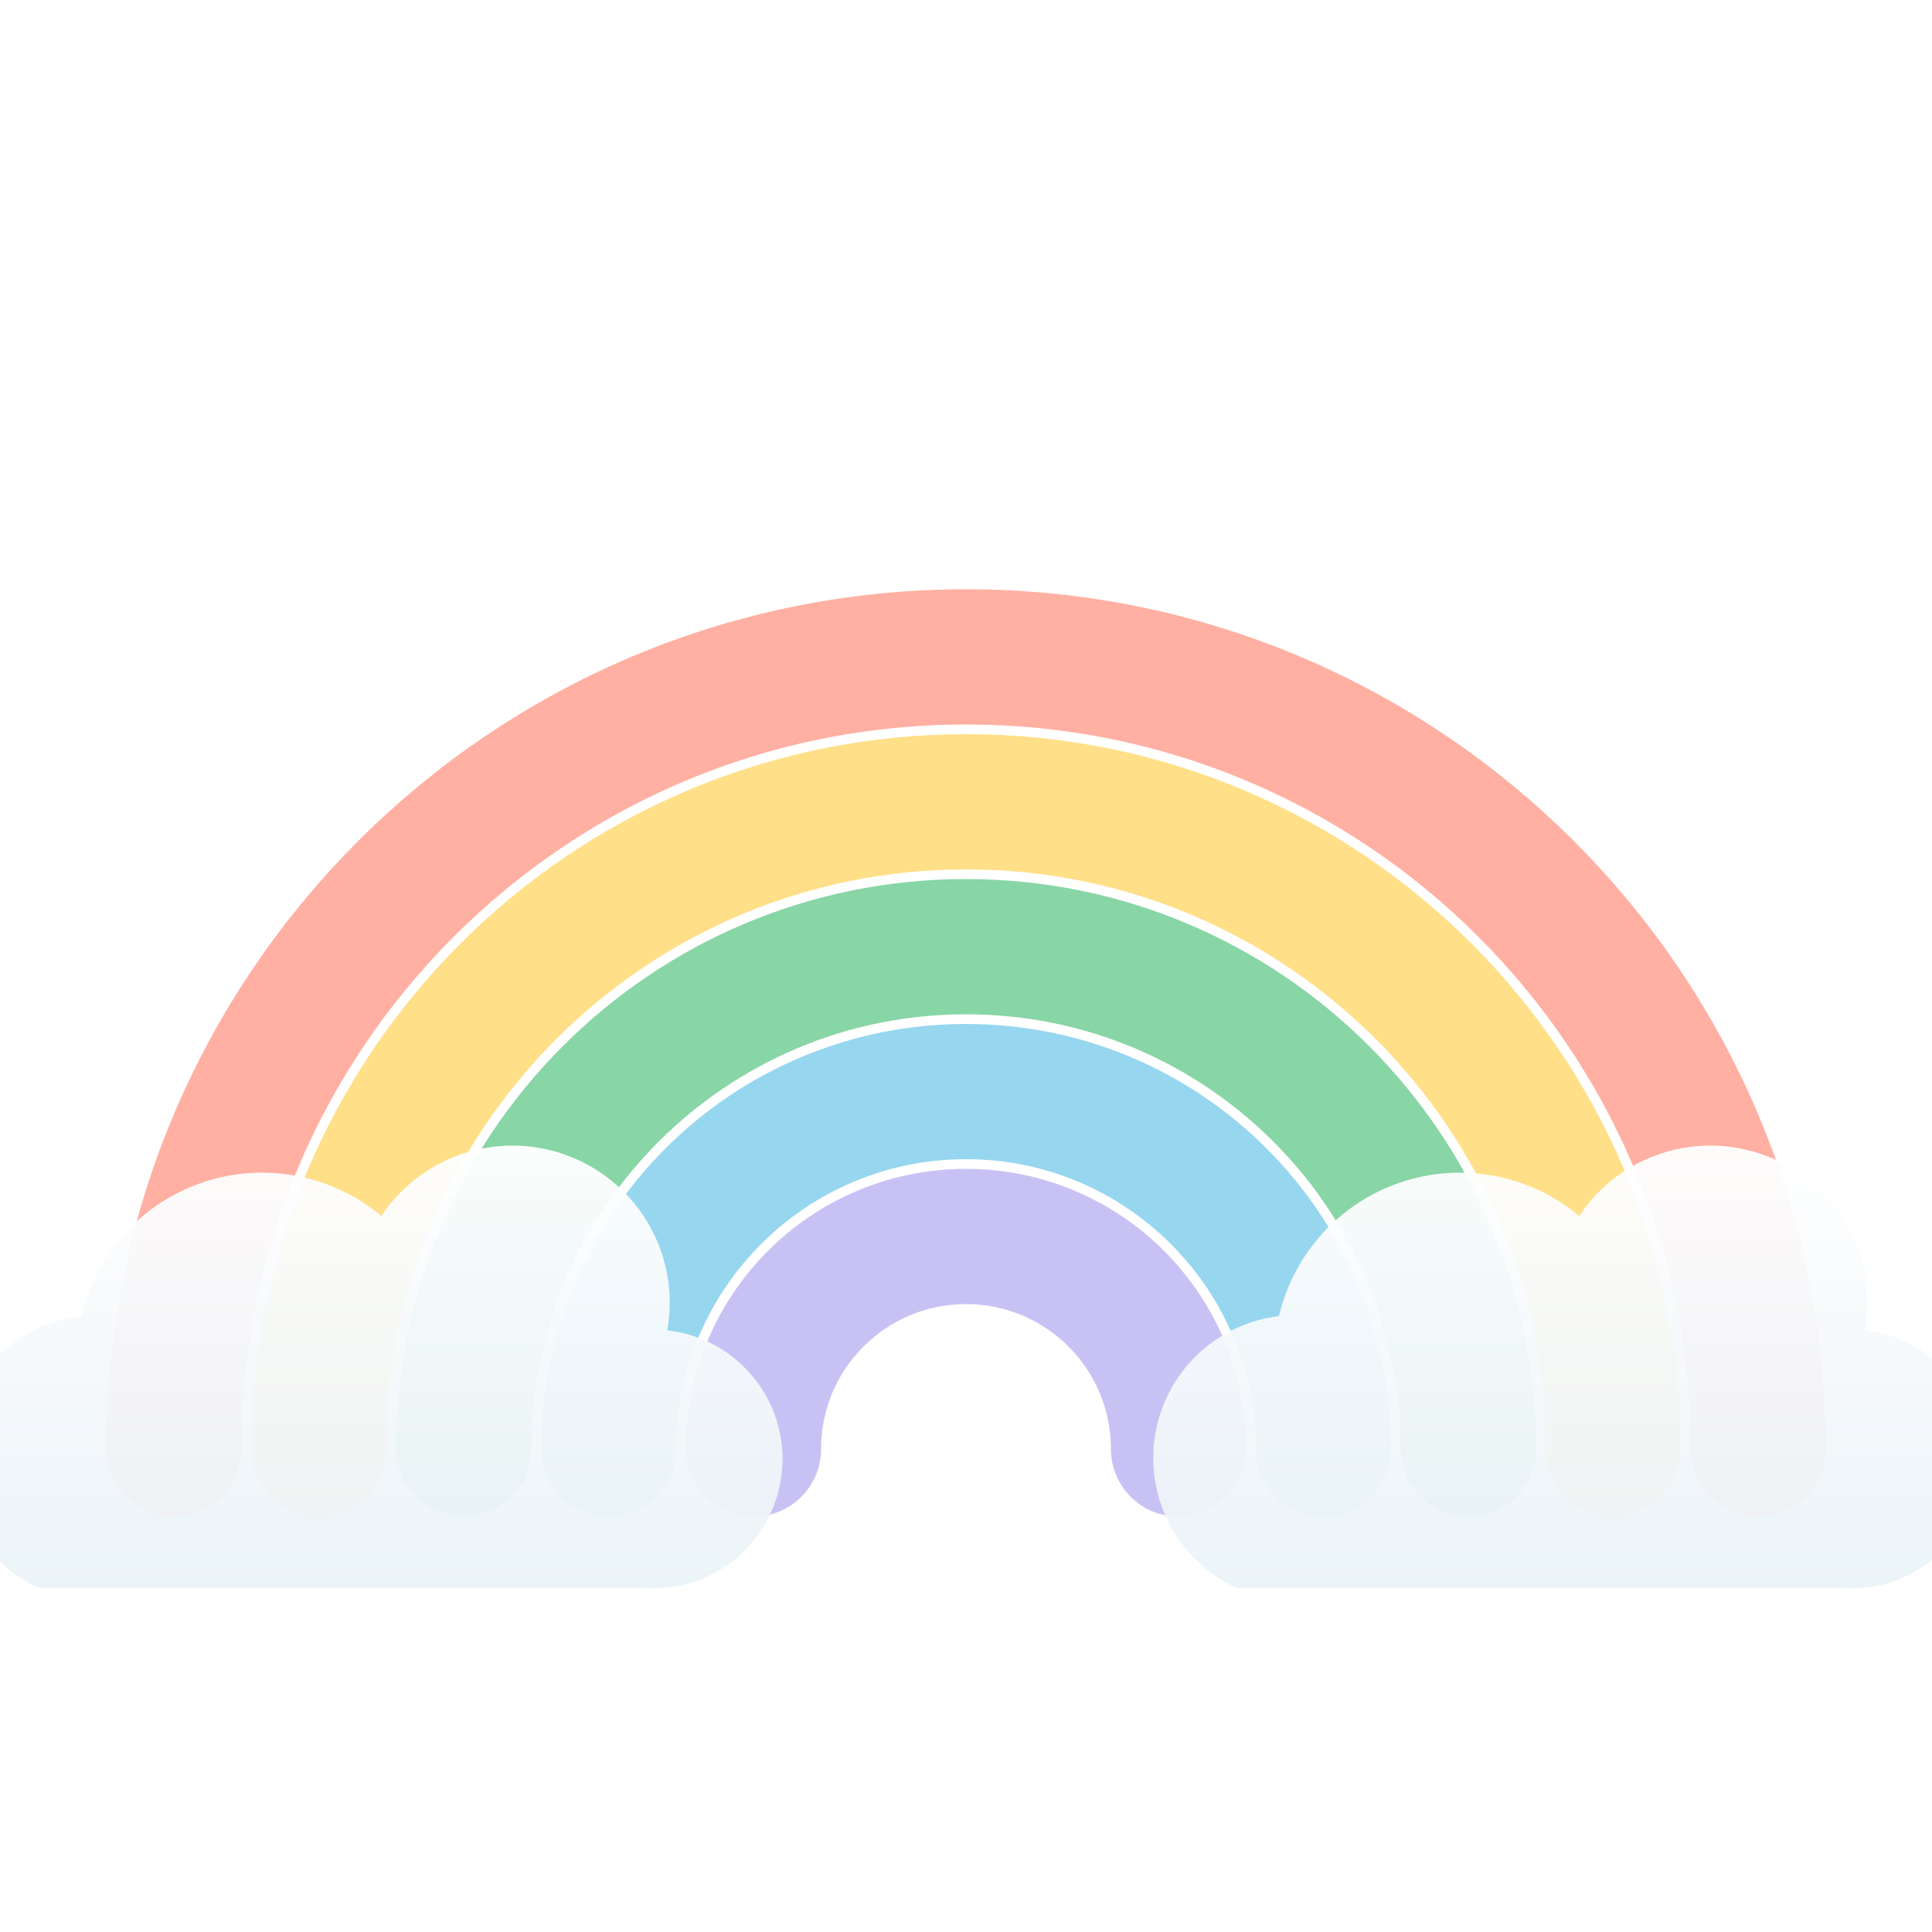
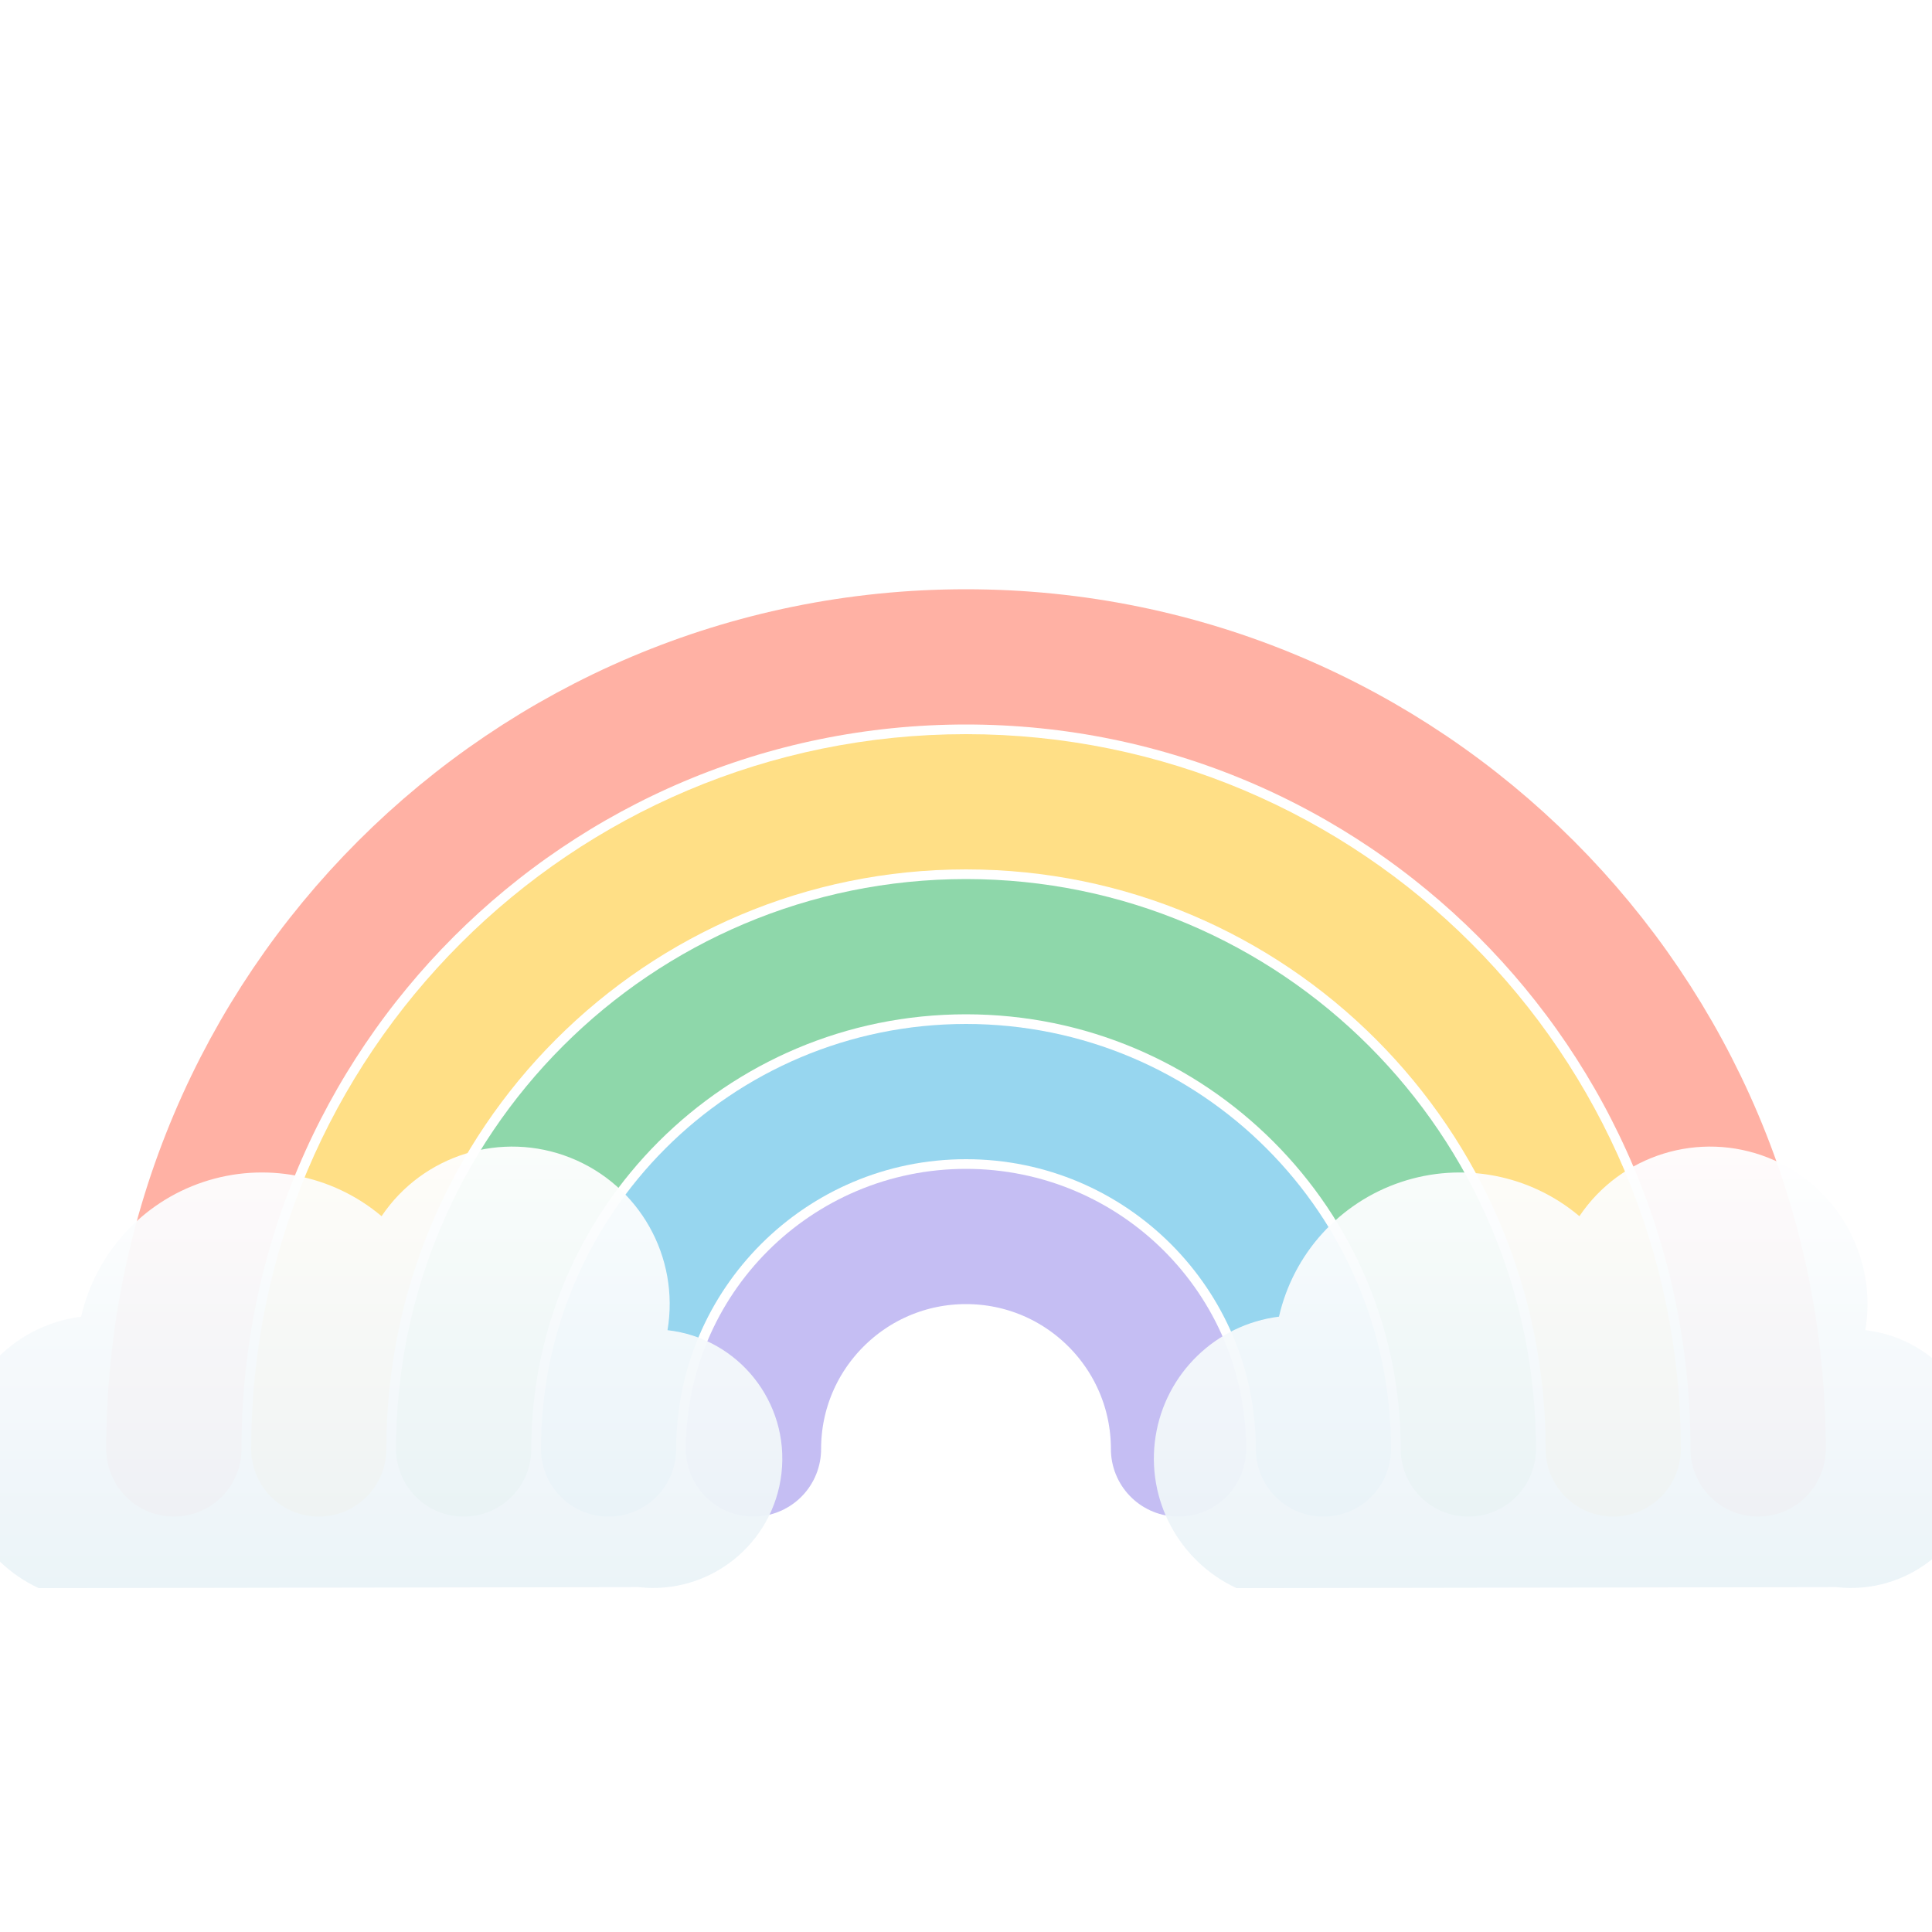
<svg xmlns="http://www.w3.org/2000/svg" viewBox="0 0 200 200" width="200" height="200">
  <defs>
    <linearGradient id="cloudFill" x1="0" y1="0" x2="0" y2="1">
      <stop offset="0" stop-color="#FFFFFF" />
      <stop offset="1" stop-color="#EAF3F8" />
    </linearGradient>
  </defs>
  <g id="item-rainbow">
    <g fill="none" stroke-linecap="round" opacity="0.9">
-       <path d="M 18 150 a 82 82 0 0 1 164 0" stroke="#FF9F8F" stroke-width="14" opacity="0.92" />
-       <path d="M 33 150 a 67 67 0 0 1 134 0" stroke="#FFD769" stroke-width="14" opacity="0.88" />
-       <path d="M 48 150 a 52 52 0 0 1 104 0" stroke="#63C88A" stroke-width="14" opacity="0.84" />
+       <path d="M 18 150 a 82 82 0 0 1 164 0" stroke="#FF9F8F" stroke-width="14" opacity="0.9" />
+       <path d="M 33 150 a 67 67 0 0 1 134 0" stroke="#FFD769" stroke-width="14" opacity="0.9" />
+       <path d="M 48 150 a 52 52 0 0 1 104 0" stroke="#63C88A" stroke-width="14" opacity="0.8" />
      <path d="M 63 150 a 37 37 0 0 1 74 0" stroke="#6FC7E8" stroke-width="14" opacity="0.8" />
-       <path d="M 78 150 a 22 22 0 0 1 44 0" stroke="#AFA5EF" stroke-width="14" opacity="0.76" />
+       <path d="M 78 150 a 22 22 0 0 1 44 0" stroke="#AFA5EF" stroke-width="14" opacity="0.8" />
    </g>
    <g opacity="0.95">
-       <path d="     M 3.96 164.36     a 14.8 14.8 0 0 1 4.44 -28.12     a 19.24 19.24 0 0 1 31.08 -10.36     a 16.28 16.28 0 0 1 29.6 11.84     a 13.32 13.32 0 0 1 -2.96 26.64     Z" fill="url(#cloudFill)" />
+       <path d=" M 4 164.4 a 14.8 14.8 0 0 1 4.4 -28.1 a 19.2 19.2 0 0 1 31.1 -10.4 a 16.3 16.3 0 0 1 29.6 11.8 a 13.3 13.3 0 0 1 -3 26.6 Z" fill="url(#cloudFill)" />
    </g>
    <g opacity="0.95">
-       <path d="     M 127.96 164.36     a 14.8 14.8 0 0 1 4.44 -28.12     a 19.24 19.24 0 0 1 31.08 -10.36     a 16.28 16.28 0 0 1 29.6 11.84     a 13.32 13.32 0 0 1 -2.96 26.64     Z" fill="url(#cloudFill)" />
+       <path d=" M 128 164.4 a 14.8 14.8 0 0 1 4.4 -28.1 a 19.2 19.2 0 0 1 31.1 -10.4 a 16.3 16.3 0 0 1 29.6 11.8 a 13.3 13.3 0 0 1 -3 26.6 Z" fill="url(#cloudFill)" />
    </g>
  </g>
</svg>
